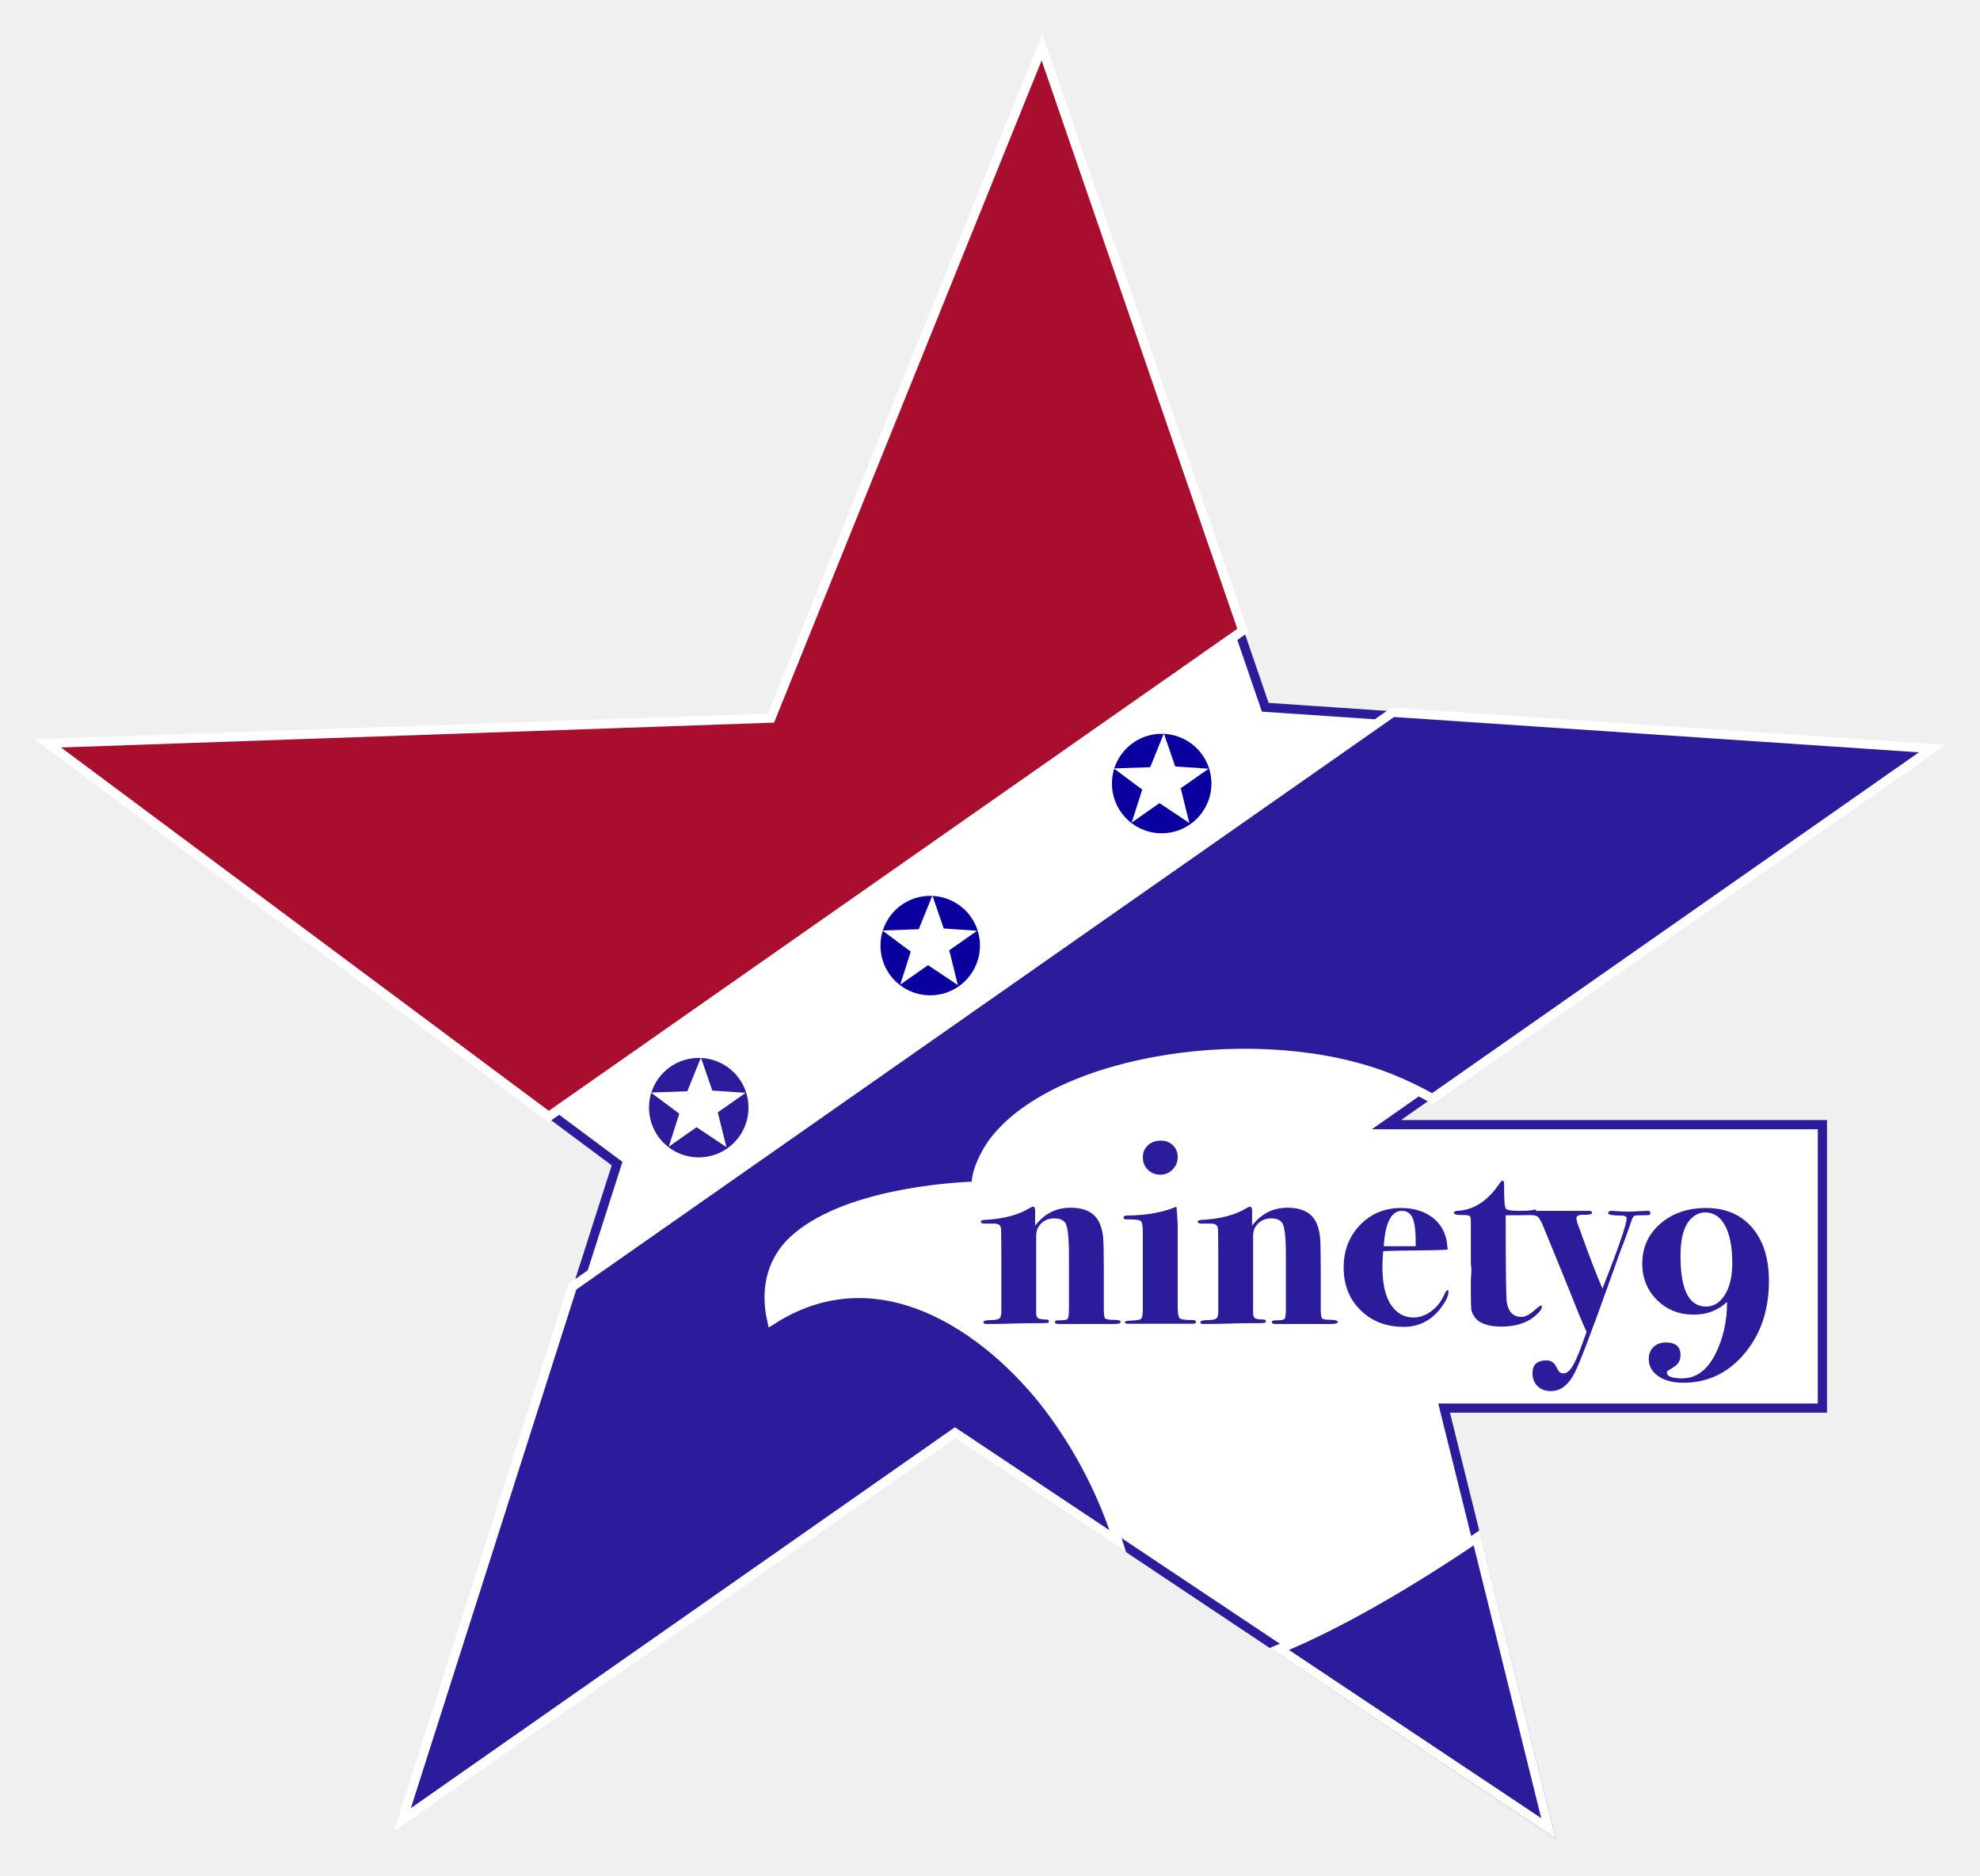
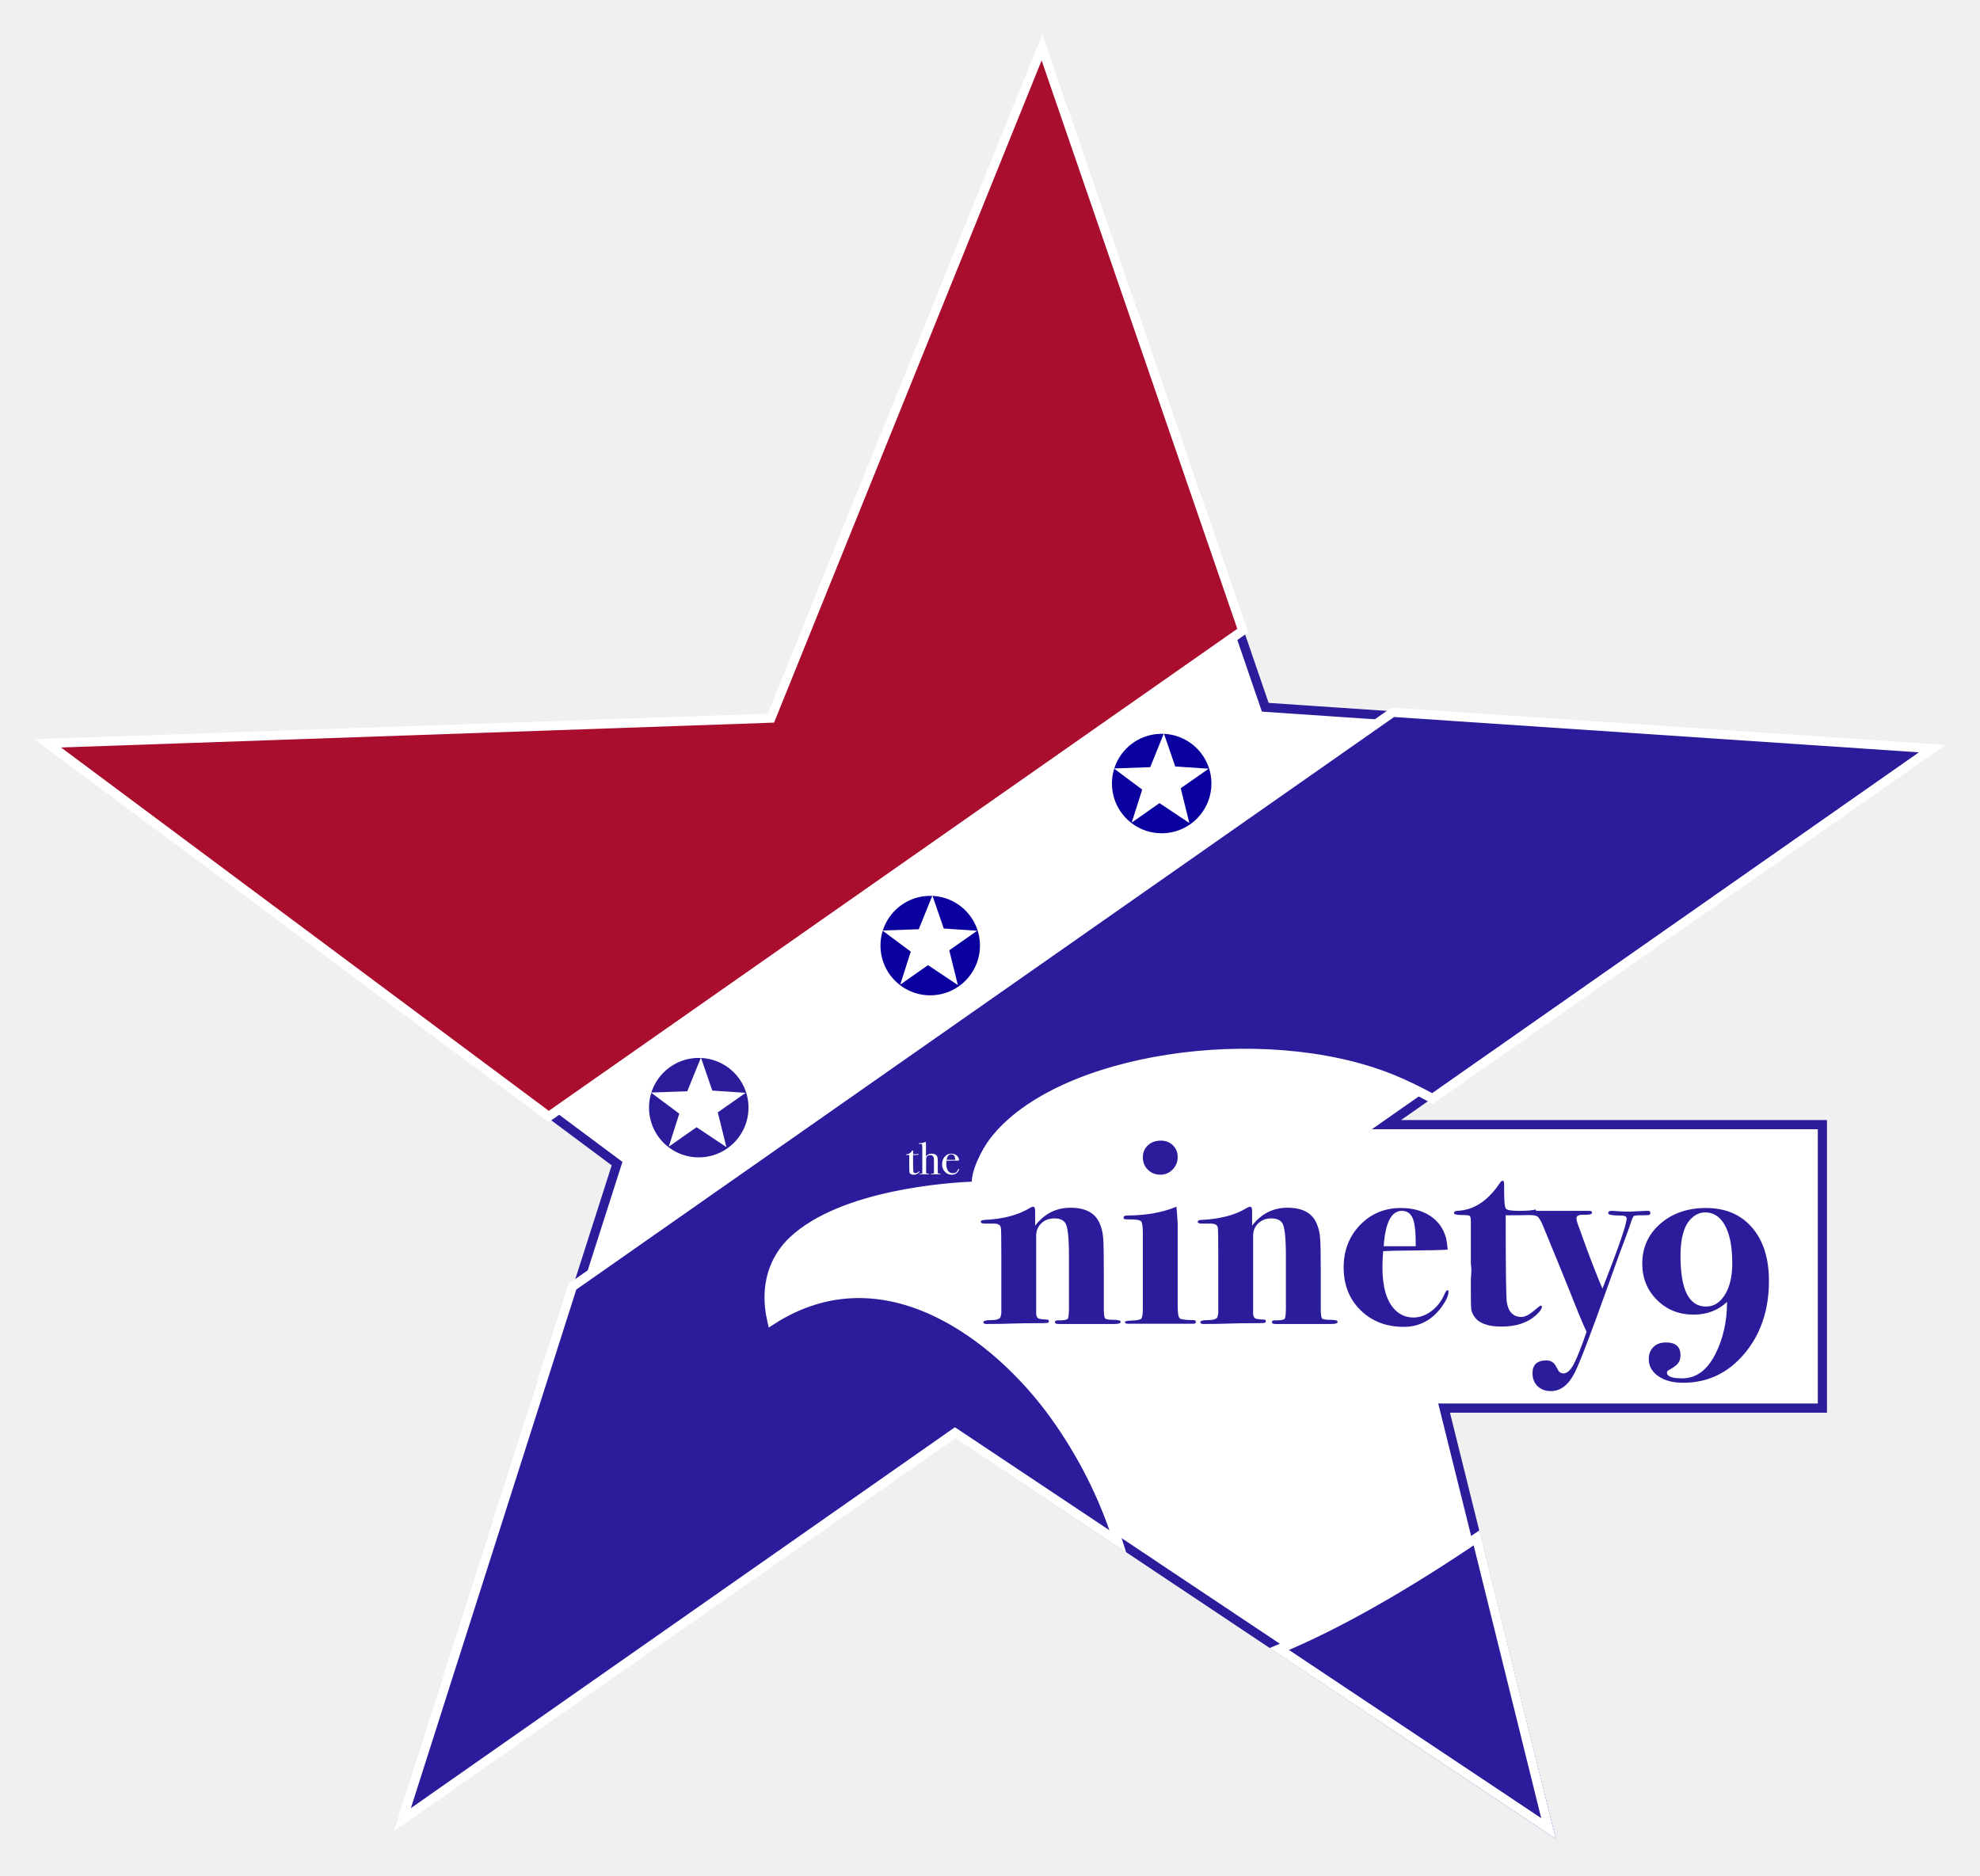
<svg xmlns="http://www.w3.org/2000/svg" version="1.1" x="0px" y="0px" width="647px" height="613px" viewBox="-11.3 -11.188 647 613" overflow="visible" enable-background="new -11.3 -11.188 647 613" xml:space="preserve">
  <defs>
</defs>
  <polygon fill-rule="evenodd" clip-rule="evenodd" fill="#FFFFFF" stroke="#2B1C9B" stroke-width="3" stroke-miterlimit="10" points="  615.958,234.424 402.146,219.957 329.134,7.023 241.195,224.285 7.195,232.648 190.337,369.091 122.946,579.711 299.442,456.082   494.704,586.39 460.586,448.99 584.201,448.99 584.201,356.355 441.752,356.355 " />
  <circle fill="#09009F" stroke="#FFFFFF" stroke-width="3" stroke-miterlimit="10" cx="368.301" cy="244.879" r="17.75" />
  <polygon fill-rule="evenodd" clip-rule="evenodd" fill="#FFFFFF" points="367.58,251.279 358.501,257.638 361.94,246.852   352.675,239.947 364.558,239.533 369.011,228.508 372.726,239.3 383.642,240.034 374.522,246.419 377.335,257.783 367.58,251.279   " />
  <circle fill="#2B1C9B" stroke="#FFFFFF" stroke-width="3" stroke-miterlimit="10" cx="217.029" cy="350.801" r="17.75" />
  <polygon fill-rule="evenodd" clip-rule="evenodd" fill="#FFFFFF" points="216.311,357.2 207.229,363.559 210.671,352.772   201.403,345.868 213.286,345.454 217.741,334.429 221.456,345.221 232.37,345.955 223.251,352.34 226.065,363.704 216.311,357.2 " />
  <circle fill="#09009F" stroke="#FFFFFF" stroke-width="3" stroke-miterlimit="10" cx="292.666" cy="297.84" r="17.751" />
  <polygon fill-rule="evenodd" clip-rule="evenodd" fill="#FFFFFF" points="291.946,304.239 282.866,310.598 286.306,299.812   277.038,292.908 288.921,292.493 293.376,281.469 297.091,292.26 308.005,292.994 298.888,299.38 301.7,310.743 291.946,304.239 " />
-   <polygon id="red_half_8_" fill-rule="evenodd" clip-rule="evenodd" fill="#AA0E2F" stroke="#FFFFFF" stroke-width="3" stroke-miterlimit="10" points="  394.797,194.892 329.18,4.282 240.61,223.508 4.323,231.748 168.003,353.694 " />
+   <polygon id="red_half_9_" fill-rule="evenodd" clip-rule="evenodd" fill="#AA0E2F" stroke="#FFFFFF" stroke-width="3" stroke-miterlimit="10" points="  394.797,194.892 329.18,4.282 240.61,223.508 4.323,231.748 168.003,353.694 " />
  <path fill-rule="evenodd" clip-rule="evenodd" fill="#2500DF" stroke="#FFFFFF" stroke-width="3" stroke-miterlimit="10" d="  M307.827,376.437c0.008,0.035,0.008,0.075,0.016,0.11C311.481,376.502,310.972,376.348,307.827,376.437z" />
  <path fill-rule="evenodd" clip-rule="evenodd" fill="#2B1C9B" stroke="#FFFFFF" stroke-width="3" stroke-miterlimit="10" d="  M333.222,451.269c-18.345-25.493-55.484-54.652-92.346-31.017c-2.565-11.392,0.822-20.286,7.049-26.082  c16.031-14.914,50.295-17.462,59.902-17.733c-0.738-3.807,2.844-11.041,5.656-14.692c21.096-27.382,87.78-37.244,129.705-20.443  c4.657,1.866,9.168,4.096,13.58,6.523l163.318-114.357l-176.27-11.86L175.741,409.315L120.19,583.499l180.566-126.435l53.246,35.505  C349.359,477.688,342.08,463.582,333.222,451.269z" />
  <path fill-rule="evenodd" clip-rule="evenodd" fill="#2B1C9B" stroke="#FFFFFF" stroke-width="3" stroke-miterlimit="10" d="  M406.726,527.726l87.979,58.664l-23.518-94.981C448.765,506.626,425.899,519.857,406.726,527.726z" />
  <path fill="#2B1C9B" d="M354.917,420.826c0,0.454-0.709,0.68-2.125,0.68c-0.112,0-0.85,0-2.209,0c-1.361,0-3.346,0-5.951,0h-2.72  h-7.31c-0.795,0-1.19-0.211-1.19-0.635c0-0.369,0.332-0.555,1-0.555h0.668c1.446,0,2.296-0.186,2.545-0.556  c0.251-0.369,0.378-1.638,0.378-3.802V399.47c0-6.093-0.392-9.739-1.173-10.937c-0.67-1.024-1.869-1.537-3.597-1.537  c-1.73,0-3.153,0.537-4.268,1.611c-1.115,1.074-1.674,2.43-1.674,4.068v25.693c0.113,0.678,0.354,1.117,0.723,1.314  c0.367,0.198,1.29,0.326,2.761,0.381c0.454,0,0.683,0.17,0.683,0.51s-0.199,0.537-0.596,0.594c-0.396,0.055-1.814,0.083-4.251,0.083  s-4.448,0.029-6.035,0.085c-3.116,0.113-6.288,0.17-9.519,0.17c-0.681,0-1.02-0.197-1.02-0.594c0-0.451,0.863-0.679,2.591-0.679  c1.729,0,2.733-0.339,3.018-1.017l0.255-1.187v-19.499c0-5.482-0.056-8.338-0.17-8.562c-0.17-0.848-0.934-1.273-2.295-1.273  c-0.736,0-1.389,0-1.955,0h-0.934c-0.908,0-1.361-0.184-1.361-0.555c0-0.369,0.338-0.582,1.016-0.635  c6.316-0.283,11.363-1.615,15.144-3.995c0.45-0.226,0.759-0.34,0.929-0.34c0.451,0,0.678,0.454,0.678,1.36c0,2.494,0,4.109,0,4.845  c3.004-3.91,6.855-5.865,11.562-5.865c4.872,0,8.044,1.7,9.519,5.101c0.623,1.416,1.006,3.004,1.147,4.76  c0.142,1.757,0.212,5.385,0.212,10.88v12.325c0,1.757,0.141,2.791,0.426,3.102c0.283,0.312,1.203,0.469,2.762,0.469  S354.917,420.373,354.917,420.826z" />
  <path fill="#2B1C9B" d="M379.483,420.826c0,0.396-0.257,0.595-0.763,0.595h-11.265h-8.129c-0.34,0-0.765,0-1.271,0  c-0.451,0-0.707,0-0.763,0c-0.677,0-1.015-0.181-1.015-0.544c0-0.271,0.651-0.431,1.955-0.477c1.926-0.055,3.059-0.27,3.398-0.64  s0.51-1.495,0.51-3.376v-24.52c0-2.165-0.184-3.46-0.551-3.888c-0.369-0.428-1.488-0.642-3.357-0.642  c-1.191,0-1.885-0.027-2.084-0.085c-0.199-0.056-0.297-0.255-0.297-0.595c0-0.396,0.426-0.596,1.275-0.596  c6.231-0.055,11.561-1.02,15.98-2.89c0.112,0.681,0.254,2.55,0.424,5.61v10.795v15.98c0,2.324,0.212,3.684,0.639,4.079  c0.425,0.397,1.884,0.595,4.376,0.595C379.171,420.23,379.483,420.43,379.483,420.826z M373.532,366.936  c0,1.588-0.551,2.947-1.653,4.08c-1.101,1.135-2.433,1.7-3.997,1.7c-1.623,0-2.987-0.538-4.089-1.614s-1.651-2.437-1.651-4.08  c0-1.586,0.55-2.891,1.651-3.91c1.102-1.021,2.522-1.53,4.263-1.53c1.564,0,2.867,0.51,3.91,1.53  C373.011,364.131,373.532,365.406,373.532,366.936z" />
  <path fill="#2B1C9B" d="M425.806,420.826c0,0.454-0.71,0.68-2.126,0.68c-0.112,0-0.85,0-2.208,0c-1.361,0-3.347,0-5.951,0h-2.719  h-7.311c-0.796,0-1.189-0.211-1.189-0.635c0-0.369,0.332-0.555,1-0.555h0.669c1.444,0,2.294-0.186,2.544-0.556  c0.25-0.369,0.377-1.638,0.377-3.802V399.47c0-6.093-0.391-9.739-1.171-10.937c-0.671-1.024-1.87-1.537-3.599-1.537  c-1.73,0-3.151,0.537-4.268,1.611c-1.115,1.074-1.675,2.43-1.675,4.068v25.693c0.113,0.678,0.354,1.117,0.724,1.314  c0.367,0.198,1.288,0.326,2.762,0.381c0.453,0,0.681,0.17,0.681,0.51s-0.199,0.537-0.595,0.594c-0.396,0.055-1.814,0.083-4.25,0.083  c-2.438,0-4.449,0.029-6.035,0.085c-3.117,0.113-6.289,0.17-9.52,0.17c-0.68,0-1.02-0.197-1.02-0.594  c0-0.451,0.863-0.679,2.592-0.679c1.728,0,2.732-0.339,3.018-1.017l0.254-1.187v-19.499c0-5.482-0.057-8.338-0.17-8.562  c-0.17-0.848-0.934-1.273-2.295-1.273c-0.736,0-1.389,0-1.955,0h-0.934c-0.909,0-1.361-0.184-1.361-0.555  c0-0.369,0.337-0.582,1.016-0.635c6.316-0.283,11.363-1.615,15.143-3.995c0.451-0.226,0.759-0.34,0.93-0.34  c0.45,0,0.678,0.454,0.678,1.36c0,2.494,0,4.109,0,4.845c3.005-3.91,6.854-5.865,11.561-5.865c4.873,0,8.045,1.7,9.52,5.101  c0.623,1.416,1.006,3.004,1.148,4.76c0.14,1.757,0.21,5.385,0.21,10.88v12.325c0,1.757,0.142,2.791,0.427,3.102  c0.283,0.312,1.202,0.469,2.762,0.469C425.026,420.146,425.806,420.373,425.806,420.826z" />
  <g>
    <path fill="#2B1C9B" d="M462.017,410.966c0,1.247-0.738,2.89-2.211,4.931c-3.174,4.363-7.31,6.545-12.411,6.545   c-5.722,0-10.424-1.813-14.108-5.44c-3.684-3.626-5.525-8.272-5.525-13.94c0-5.553,1.784-10.186,5.355-13.896   c3.57-3.711,8.018-5.568,13.345-5.568c3.626,0,6.716,0.795,9.265,2.381c2.833,1.756,4.676,4.279,5.525,7.564   c0.227,1.02,0.396,2.239,0.51,3.654c-1.305,0.152-6.545,0.266-15.725,0.341c-1.418,0-3.201,0.058-5.356,0.17   c-0.169,2.032-0.253,3.753-0.253,5.163c0,6.605,1.386,11.291,4.164,14.057c1.643,1.637,3.655,2.455,6.034,2.455   c1.983,0,3.897-0.68,5.738-2.04s3.243-3.116,4.208-5.271c0.453-1.075,0.82-1.614,1.105-1.614   C461.901,410.456,462.017,410.626,462.017,410.966z M451.306,396.091c0.057-4.331-0.254-7.341-0.934-9.028   c-0.682-1.688-1.871-2.531-3.57-2.531c-3.456,0-5.442,3.854-5.951,11.56c1.191,0,3.684,0,7.479,0   C449.463,396.091,450.456,396.091,451.306,396.091z" />
  </g>
  <path fill="#2B1C9B" d="M492.529,415.896c0,0.623-0.542,1.444-1.626,2.465c-2.797,2.664-6.652,3.994-11.561,3.994  c-4.51,0-7.479-1.104-8.904-3.314c-0.572-0.85-0.9-1.643-0.986-2.38c-0.086-0.735-0.127-2.636-0.127-5.695v-4.08  c0.113-1.075,0.17-2.21,0.17-3.399l-0.17-1.785v-7.65v-6.119c0-1.021-0.143-1.615-0.426-1.785s-1.135-0.256-2.549-0.256  c-1.701,0-2.551-0.226-2.551-0.68c0-0.34,0.311-0.566,0.936-0.68c5.323-0.17,9.916-3.061,13.77-8.67  c0.51-0.793,0.906-1.19,1.189-1.19c0.34,0,0.51,0.397,0.51,1.19c-0.058,4.874,0.142,7.537,0.596,7.99  c0.453,0.453,1.84,0.68,4.163,0.68c2.383,0,4.051-0.113,5.016-0.34c0.114-0.057,0.228-0.086,0.341-0.086  c0.226,0,0.34,0.178,0.34,0.534c0,0.831-0.366,1.247-1.097,1.247c-2.304,0.061-4.86,0.09-7.669,0.09c-0.225,0-0.618,0-1.181,0v1.775  c0,15.109,0.114,23.962,0.342,26.555c0.519,3.27,2.128,4.904,4.831,4.904c1.207,0,2.76-0.85,4.659-2.55  c0.918-0.793,1.495-1.19,1.726-1.19C492.442,415.471,492.529,415.613,492.529,415.896z" />
  <path fill="#2B1C9B" d="M527.974,385.126c0,0.397-0.114,0.638-0.34,0.723c-0.227,0.085-1.021,0.128-2.379,0.128  c-1.531,0-2.438,0.084-2.721,0.254l-0.51,0.936l-1.02,2.975c-0.455,1.36-1.476,4.109-3.062,8.245  c-0.115,0.341-1.358,3.825-3.739,10.455c-5.608,15.696-9.236,25.188-10.881,28.476c-2.039,4.08-4.646,6.119-7.818,6.119  c-1.814,0-3.273-0.539-4.38-1.615c-1.103-1.076-1.654-2.494-1.654-4.25c0-2.776,1.528-4.164,4.588-4.164  c1.021,0,1.841,0.34,2.466,1.02c0.283,0.283,0.764,1.076,1.446,2.381c0.393,0.564,0.933,0.85,1.614,0.85  c1.133,0,2.223-0.949,3.271-2.848c1.049-1.899,2.479-5.484,4.293-10.754c-0.454-0.907-1.33-2.918-2.631-6.035  c-1.701-4.306-3.972-9.942-6.81-16.912c-0.677-1.7-2.204-5.414-4.577-11.139c-0.795-2.006-1.475-3.199-2.043-3.584  c-0.566-0.383-1.871-0.604-3.914-0.664c-0.68,0-1.021-0.197-1.021-0.595c0-0.396,0.339-0.595,1.021-0.595h1.529  c0.851,0,2.124,0,3.823,0c1.702,0,3.005,0,3.911,0h10.371c0.34,0,0.734,0,1.189,0c0.623,0,0.936,0.199,0.936,0.595  c0,0.51-0.85,0.737-2.551,0.681c-1.699-0.057-2.549,0.312-2.549,1.104c0,0.567,0.224,1.444,0.679,2.635  c0.624,1.587,0.964,2.522,1.021,2.806c2.775,7.707,5.042,13.571,6.801,17.594c5.27-13.43,7.904-21.08,7.904-22.949  c0-0.623-0.652-0.936-1.955-0.936c-2.722,0-4.08-0.254-4.08-0.765c0-0.51,0.34-0.765,1.02-0.765c0.566,0,1.133,0.029,1.701,0.084  c1.074,0.115,2.549,0.171,4.421,0.171c0.224,0,1.062-0.042,2.505-0.128c1.445-0.085,2.394-0.127,2.848-0.127h0.511  C527.721,384.531,527.974,384.73,527.974,385.126z" />
  <path fill="#2B1C9B" d="M566.733,407.48c0,9.465-2.671,17.368-8.008,23.715c-5.338,6.346-12.013,9.521-20.018,9.521  c-3.352,0-6.065-0.722-8.135-2.167c-2.074-1.445-3.11-3.303-3.11-5.568c0-1.644,0.511-2.961,1.529-3.952  c1.021-0.992,2.382-1.487,4.081-1.487c3.173,0,4.76,1.388,4.76,4.165c0,1.245-0.37,2.237-1.106,2.976  c-0.396,0.452-1.332,1.104-2.804,1.954c-0.34,0.171-0.511,0.425-0.511,0.765c0,1.246,1.65,1.871,4.951,1.871  c4.496,0,8.066-2.551,10.716-7.65c2.645-5.1,3.968-10.881,3.968-17.34c-2.946,2.777-6.573,4.164-10.878,4.164  c-4.818,0-8.828-1.6-12.027-4.802c-3.203-3.2-4.803-7.153-4.803-11.857c0-5.271,1.967-9.618,5.905-13.048  c3.94-3.428,8.911-5.143,14.919-5.143c6.346,0,11.361,2.125,15.045,6.375S566.733,400.059,566.733,407.48z M554.749,401.739  c0-5.706-0.881-10.002-2.636-12.884c-1.53-2.542-3.6-3.814-6.205-3.814c-1.812,0-3.43,0.764-4.846,2.288  c-2.154,2.317-3.229,6.302-3.229,11.952c0,11.021,2.775,16.529,8.33,16.529c2.55,0,4.616-1.299,6.205-3.898  C553.954,409.312,554.749,405.922,554.749,401.739z" />
+   <path fill="#FFFFFF" d="M289.208,371.668c0,0.09-0.125,0.25-0.375,0.479c-0.43,0.391-0.94,0.585-1.53,0.585  c-0.55,0-0.965-0.14-1.245-0.419c-0.159-0.159-0.239-0.628-0.239-1.406v-4.46c-0.011-0.1-0.065-0.154-0.165-0.164h-0.57  c-0.22,0-0.33-0.035-0.33-0.105s0.055-0.11,0.164-0.12c0.774-0.07,1.381-0.455,1.818-1.153c0.06-0.091,0.134-0.137,0.224-0.137  c0.069,0,0.104,0.035,0.104,0.105v0.06c0,0.05,0,0.135,0,0.255c0,0.42,0.02,0.69,0.06,0.811c0.09,0.02,0.24,0.029,0.45,0.029  c0.55,0,0.915-0.024,1.095-0.074c0.04-0.01,0.075-0.016,0.105-0.016c0.079,0,0.12,0.043,0.12,0.13c0,0.144-0.405,0.216-1.216,0.216  c-0.14,0-0.345,0-0.614,0v2.774c0,1.4,0.034,2.277,0.104,2.633c0.07,0.354,0.3,0.532,0.69,0.532c0.33,0,0.699-0.185,1.109-0.555  c0.04-0.05,0.085-0.075,0.136-0.075C289.173,371.593,289.208,371.618,289.208,371.668z" />
+   <path fill="#FFFFFF" d="M296.048,372.463c0,0.08-0.085,0.12-0.255,0.12c-0.08,0-0.155,0-0.226,0c-0.35,0-1.13,0-2.34,0h-0.165  c-0.13,0-0.194-0.04-0.194-0.12c0-0.069,0.189-0.104,0.569-0.104c0.23,0,0.362-0.027,0.397-0.082  c0.035-0.056,0.053-0.242,0.053-0.562v-3.038c0-0.907-0.04-1.471-0.12-1.69c-0.17-0.459-0.545-0.688-1.125-0.688  c-0.479,0-0.87,0.214-1.17,0.644c-0.1,0.14-0.149,0.449-0.149,0.928v3.815c0,0.27,0.005,0.424,0.015,0.464  c0.01,0.1,0.05,0.157,0.12,0.173c0.069,0.015,0.285,0.027,0.645,0.037c0.12,0,0.181,0.04,0.181,0.119c0,0.07-0.051,0.105-0.15,0.105  h-0.15h-1.185c-0.83-0.011-1.29-0.011-1.38,0h-0.15c-0.11,0-0.165-0.03-0.165-0.091c0-0.069,0.055-0.104,0.165-0.104h0.226  l0.225-0.015c0.23,0.01,0.35-0.061,0.36-0.211v-6.745c0-1.603-0.025-2.469-0.075-2.599c-0.061-0.101-0.306-0.155-0.735-0.166  c-0.239,0-0.359-0.037-0.359-0.111c0-0.063,0.024-0.101,0.074-0.111c0.051-0.011,0.221-0.021,0.511-0.032  c0.51-0.01,1-0.13,1.47-0.359c0.04-0.021,0.11-0.045,0.21-0.075c0.07,0.12,0.105,0.505,0.105,1.155v3.675  c0.439-0.64,1.039-0.96,1.8-0.96c0.8,0,1.37,0.22,1.71,0.66c0.17,0.22,0.274,0.529,0.314,0.93c0.021,0.14,0.03,0.475,0.03,1.005  v3.78c0.01,0.1,0.271,0.149,0.78,0.149C296.003,372.378,296.048,372.413,296.048,372.463z" />
+   <path fill="#FFFFFF" d="M302.138,370.918c0,0.1-0.077,0.277-0.232,0.532s-0.312,0.463-0.472,0.622  c-0.431,0.44-1.006,0.66-1.726,0.66c-0.899,0-1.652-0.324-2.258-0.975c-0.604-0.65-0.907-1.455-0.907-2.415  c0-1,0.287-1.835,0.862-2.505s1.293-1.005,2.153-1.005c0.709,0,1.305,0.207,1.784,0.622c0.48,0.415,0.735,0.947,0.766,1.598  c-0.32,0.05-0.745,0.07-1.275,0.06h-1.05c-0.07,0-0.67,0.016-1.8,0.045c-0.051,0.329-0.075,0.644-0.075,0.942  c0,1.006,0.192,1.78,0.577,2.323c0.385,0.544,0.928,0.814,1.628,0.814c0.399,0,0.72-0.09,0.96-0.27s0.5-0.525,0.78-1.035  c0.039-0.08,0.095-0.12,0.165-0.12C302.098,370.812,302.138,370.848,302.138,370.918z M300.833,367.857  c-0.04-1.199-0.47-1.8-1.29-1.8c-0.81,0-1.314,0.601-1.515,1.8H300.833z" />
</svg>
